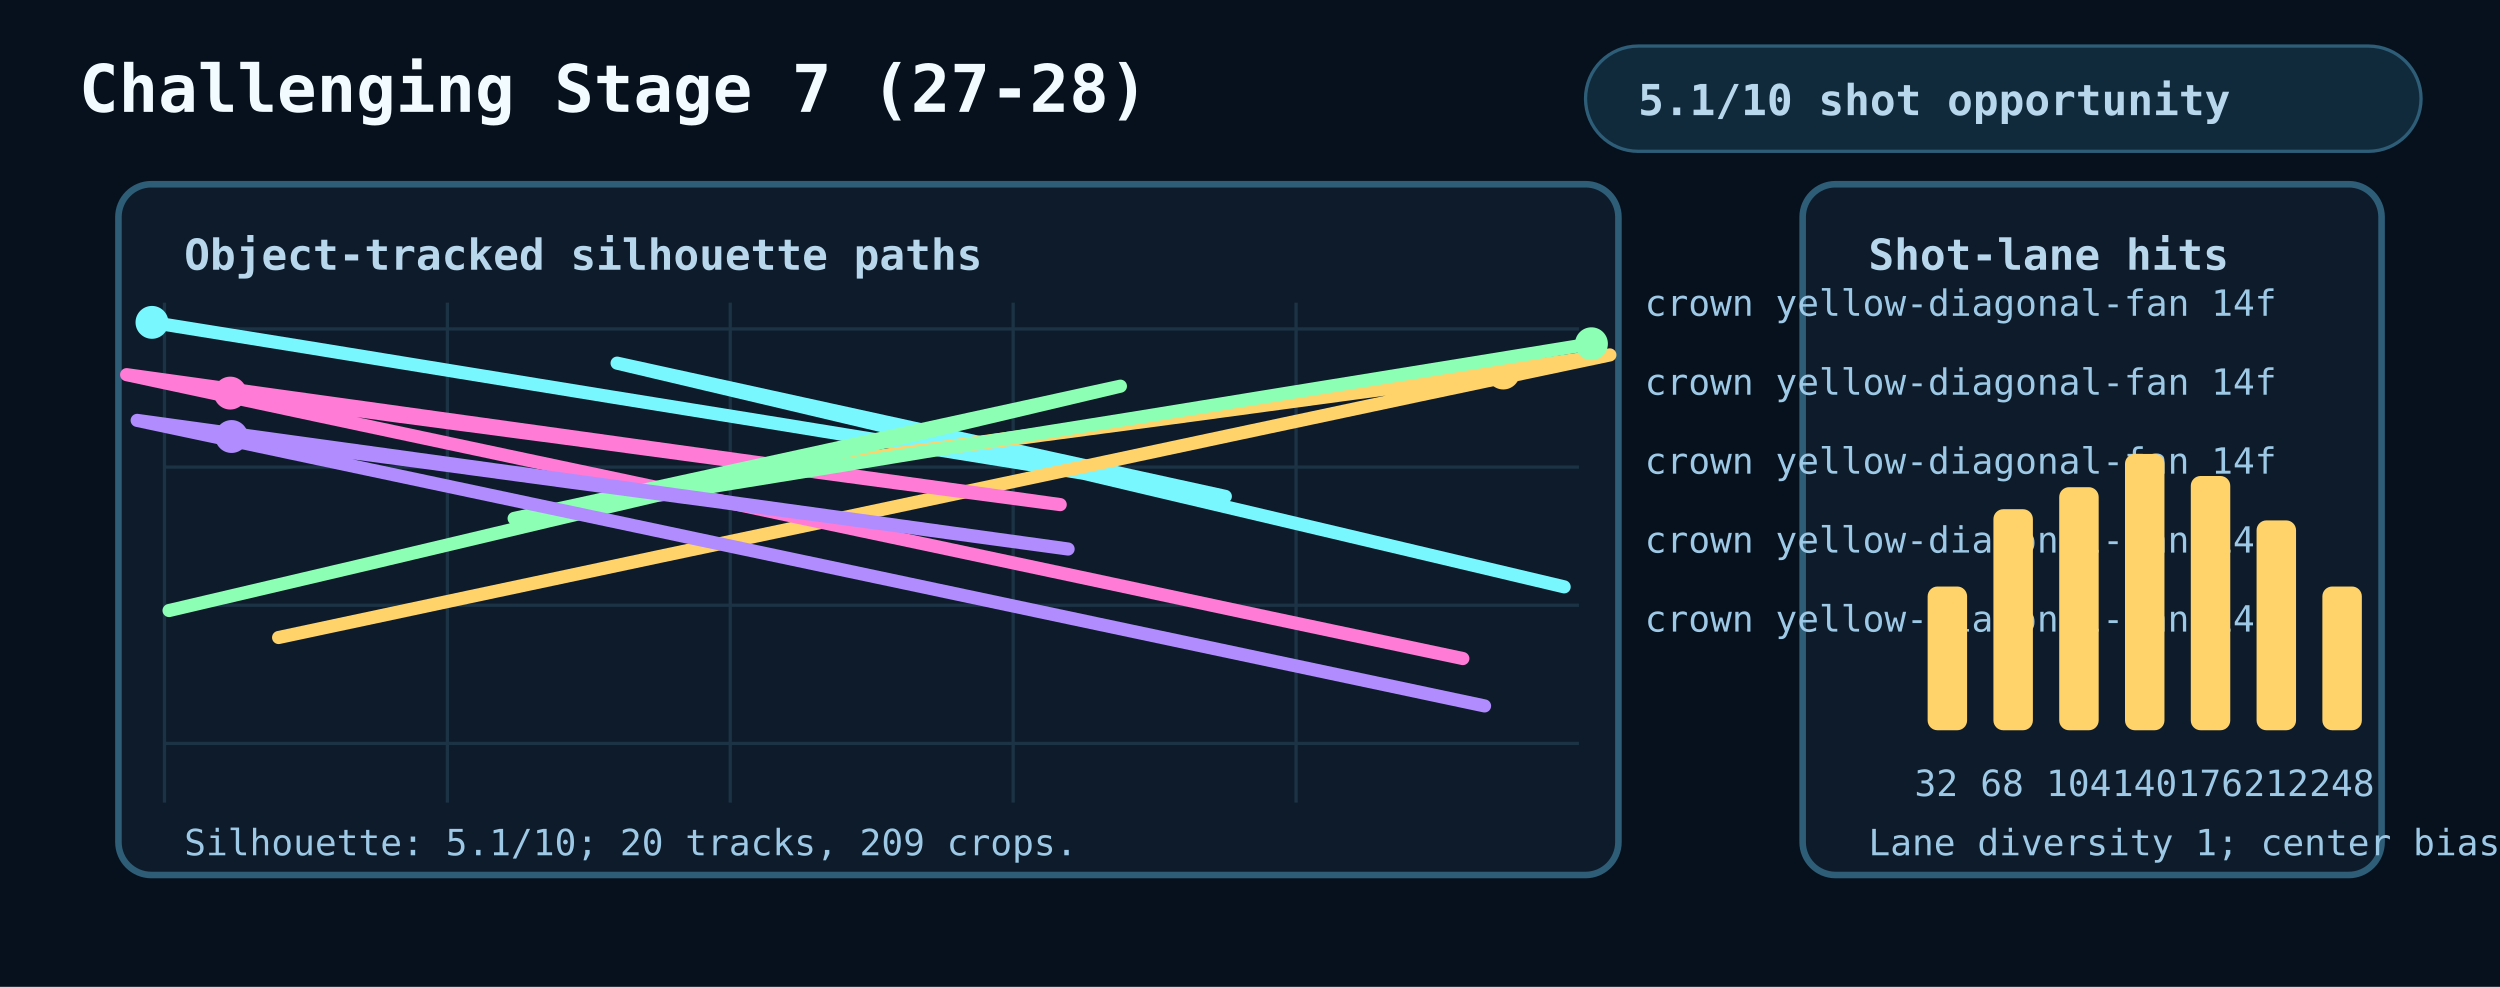
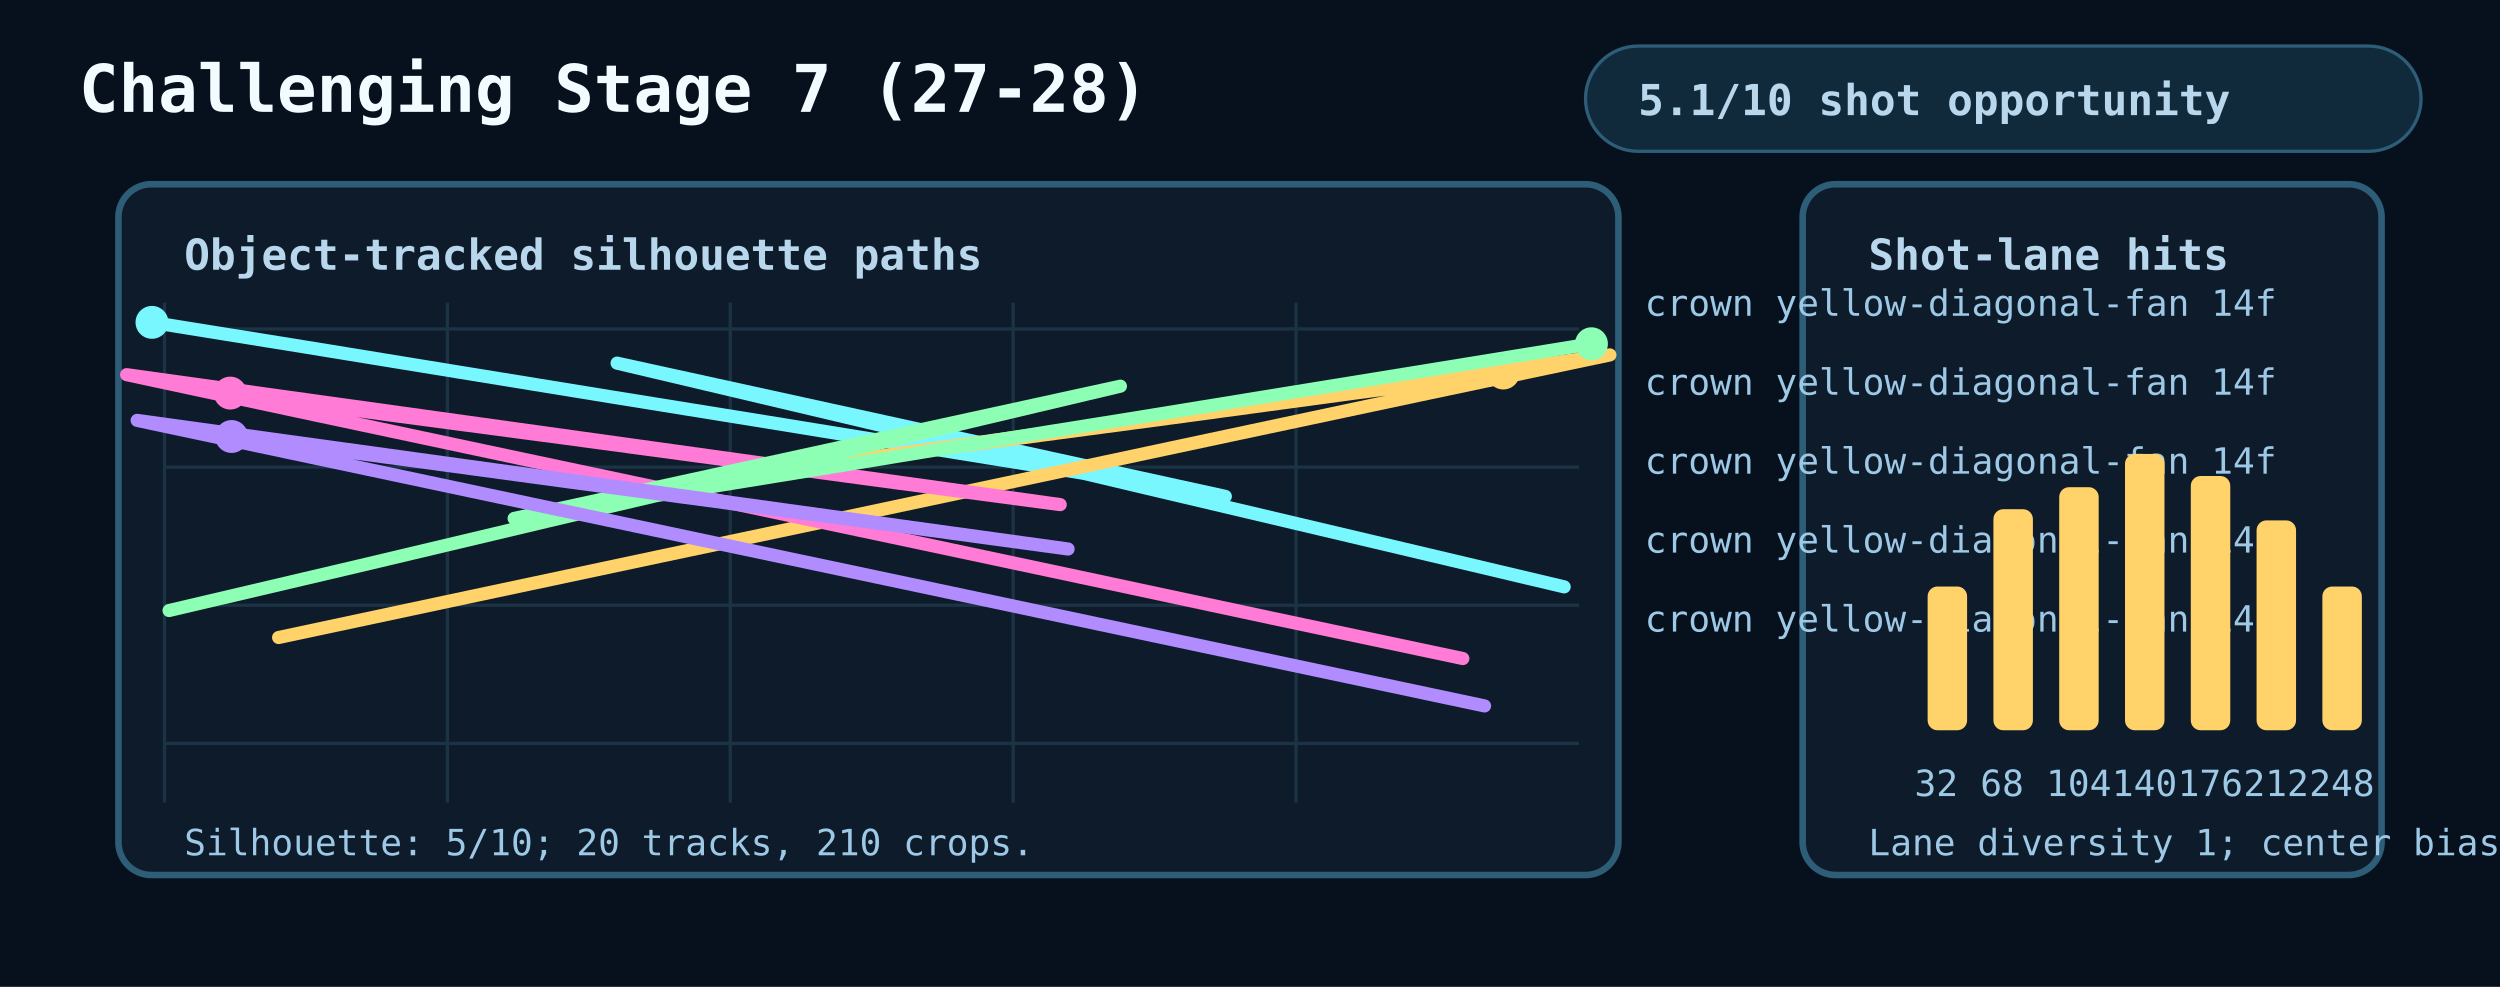
<svg xmlns="http://www.w3.org/2000/svg" width="760" height="300" viewBox="0 0 760 300" role="img" aria-labelledby="title desc">
  <style>
    .bg{fill:#06111d}.panel{fill:#0d1b2a;stroke:#2e5d78;stroke-width:2}.grid{stroke:#1b3344;stroke-width:1}.text{fill:#f2fbff;font:700 20px ui-monospace,Menlo,monospace}.small{fill:#b8d7ec;font:700 13px ui-monospace,Menlo,monospace}.tiny{fill:#9ec9e6;font:11px ui-monospace,Menlo,monospace}.pill{fill:#102a3b;stroke:#2e5d78}
  </style>
  <rect class="bg" x="0" y="0" width="760" height="300" />
  <text class="text" x="24" y="34">Challenging Stage 7 (27-28)</text>
  <rect class="pill" x="482" y="14" width="254" height="32" rx="16" />
  <text class="small" x="498" y="35">5.1/10 shot opportunity</text>
  <rect class="panel" x="36" y="56" width="456" height="210" rx="10" />
  <rect class="panel" x="548" y="56" width="176" height="210" rx="10" />
  <text class="small" x="56" y="82">Object-tracked silhouette paths</text>
  <text class="small" x="568" y="82">Shot-lane hits</text>
  <line class="grid" x1="50" y1="92" x2="50" y2="244" />
  <line class="grid" x1="136" y1="92" x2="136" y2="244" />
  <line class="grid" x1="222" y1="92" x2="222" y2="244" />
  <line class="grid" x1="308" y1="92" x2="308" y2="244" />
  <line class="grid" x1="394" y1="92" x2="394" y2="244" />
  <line class="grid" x1="50" y1="100" x2="480" y2="100" />
  <line class="grid" x1="50" y1="142" x2="480" y2="142" />
  <line class="grid" x1="50" y1="184" x2="480" y2="184" />
  <line class="grid" x1="50" y1="226" x2="480" y2="226" />
  <polyline points="46.2,98 92.8,105.5 139.4,113.1 186.1,120.7 232.6,128.2 279.3,135.8 325.8,143.3 372.5,150.9 187.6,110.4 245.2,124 302.8,137.6 360.4,151.2 418,164.8 475.5,178.4" fill="none" stroke="#78f7ff" stroke-width="4" stroke-linecap="round" stroke-linejoin="round" />
  <circle cx="46.2" cy="98" r="5" fill="#78f7ff" />
  <text class="tiny" x="500" y="96" fill="#78f7ff">crown yellow-diagonal-fan 14f</text>
  <polyline points="457,113.4 406.7,120.2 356.5,127 306.2,133.7 255.9,140.4 205.6,147.2 489.4,107.9 431.6,120.1 373.7,132.4 316,144.7 258.1,157 200.3,169.2 142.4,181.5 84.7,193.8" fill="none" stroke="#ffd36a" stroke-width="4" stroke-linecap="round" stroke-linejoin="round" />
  <circle cx="457" cy="113.4" r="5" fill="#ffd36a" />
  <text class="tiny" x="500" y="120" fill="#ffd36a">crown yellow-diagonal-fan 14f</text>
  <polyline points="70,119.5 120.3,126.4 170.9,133.1 221.4,139.9 271.8,146.7 322.3,153.4 38.5,113.9 96.5,126.3 154.4,138.6 212.5,150.9 270.7,163.2 328.6,175.5 386.6,187.9 444.7,200.2" fill="none" stroke="#ff7bd5" stroke-width="4" stroke-linecap="round" stroke-linejoin="round" />
  <circle cx="70" cy="119.5" r="5" fill="#ff7bd5" />
  <text class="tiny" x="500" y="144" fill="#ff7bd5">crown yellow-diagonal-fan 14f</text>
  <polyline points="483.8,104.5 437,112.1 390.2,119.7 343.5,127.3 296.6,134.8 249.8,142.5 203,150.1 156.3,157.6 340.6,117.4 282.7,131.1 224.9,144.7 167,158.3 109.3,172 51.4,185.6" fill="none" stroke="#8cffb4" stroke-width="4" stroke-linecap="round" stroke-linejoin="round" />
  <circle cx="483.8" cy="104.5" r="5" fill="#8cffb4" />
  <text class="tiny" x="500" y="168" fill="#8cffb4">crown yellow-diagonal-fan 14f</text>
  <polyline points="70.4,132.7 121.3,139.5 172.2,146.4 223.1,153.2 273.9,160 324.7,166.9 41.7,127.8 100.2,140.2 158.7,152.6 217.2,165 275.8,177.4 334.3,189.8 392.8,202.2 451.3,214.6" fill="none" stroke="#b08cff" stroke-width="4" stroke-linecap="round" stroke-linejoin="round" />
  <circle cx="70.4" cy="132.7" r="5" fill="#b08cff" />
  <text class="tiny" x="500" y="192" fill="#b08cff">crown yellow-diagonal-fan 14f</text>
  <rect x="586" y="178.3" width="12" height="43.7" rx="3" fill="#ffd36a" />
  <text class="tiny" x="582" y="242">32</text>
  <rect x="606" y="154.8" width="12" height="67.2" rx="3" fill="#ffd36a" />
  <text class="tiny" x="602" y="242">68</text>
  <rect x="626" y="148.1" width="12" height="73.9" rx="3" fill="#ffd36a" />
  <text class="tiny" x="622" y="242">104</text>
  <rect x="646" y="138" width="12" height="84" rx="3" fill="#ffd36a" />
  <text class="tiny" x="642" y="242">140</text>
  <rect x="666" y="144.7" width="12" height="77.3" rx="3" fill="#ffd36a" />
  <text class="tiny" x="662" y="242">176</text>
  <rect x="686" y="158.2" width="12" height="63.8" rx="3" fill="#ffd36a" />
  <text class="tiny" x="682" y="242">212</text>
  <rect x="706" y="178.3" width="12" height="43.7" rx="3" fill="#ffd36a" />
  <text class="tiny" x="702" y="242">248</text>
-   <text class="tiny" x="56" y="260">Silhouette: 5.1/10; 20 tracks, 209 crops.</text>
+   <text class="tiny" x="56" y="260">Silhouette: 5/10; 20 tracks, 210 crops.</text>
  <text class="tiny" x="568" y="260">Lane diversity 1; center bias 0.185.</text>
</svg>
